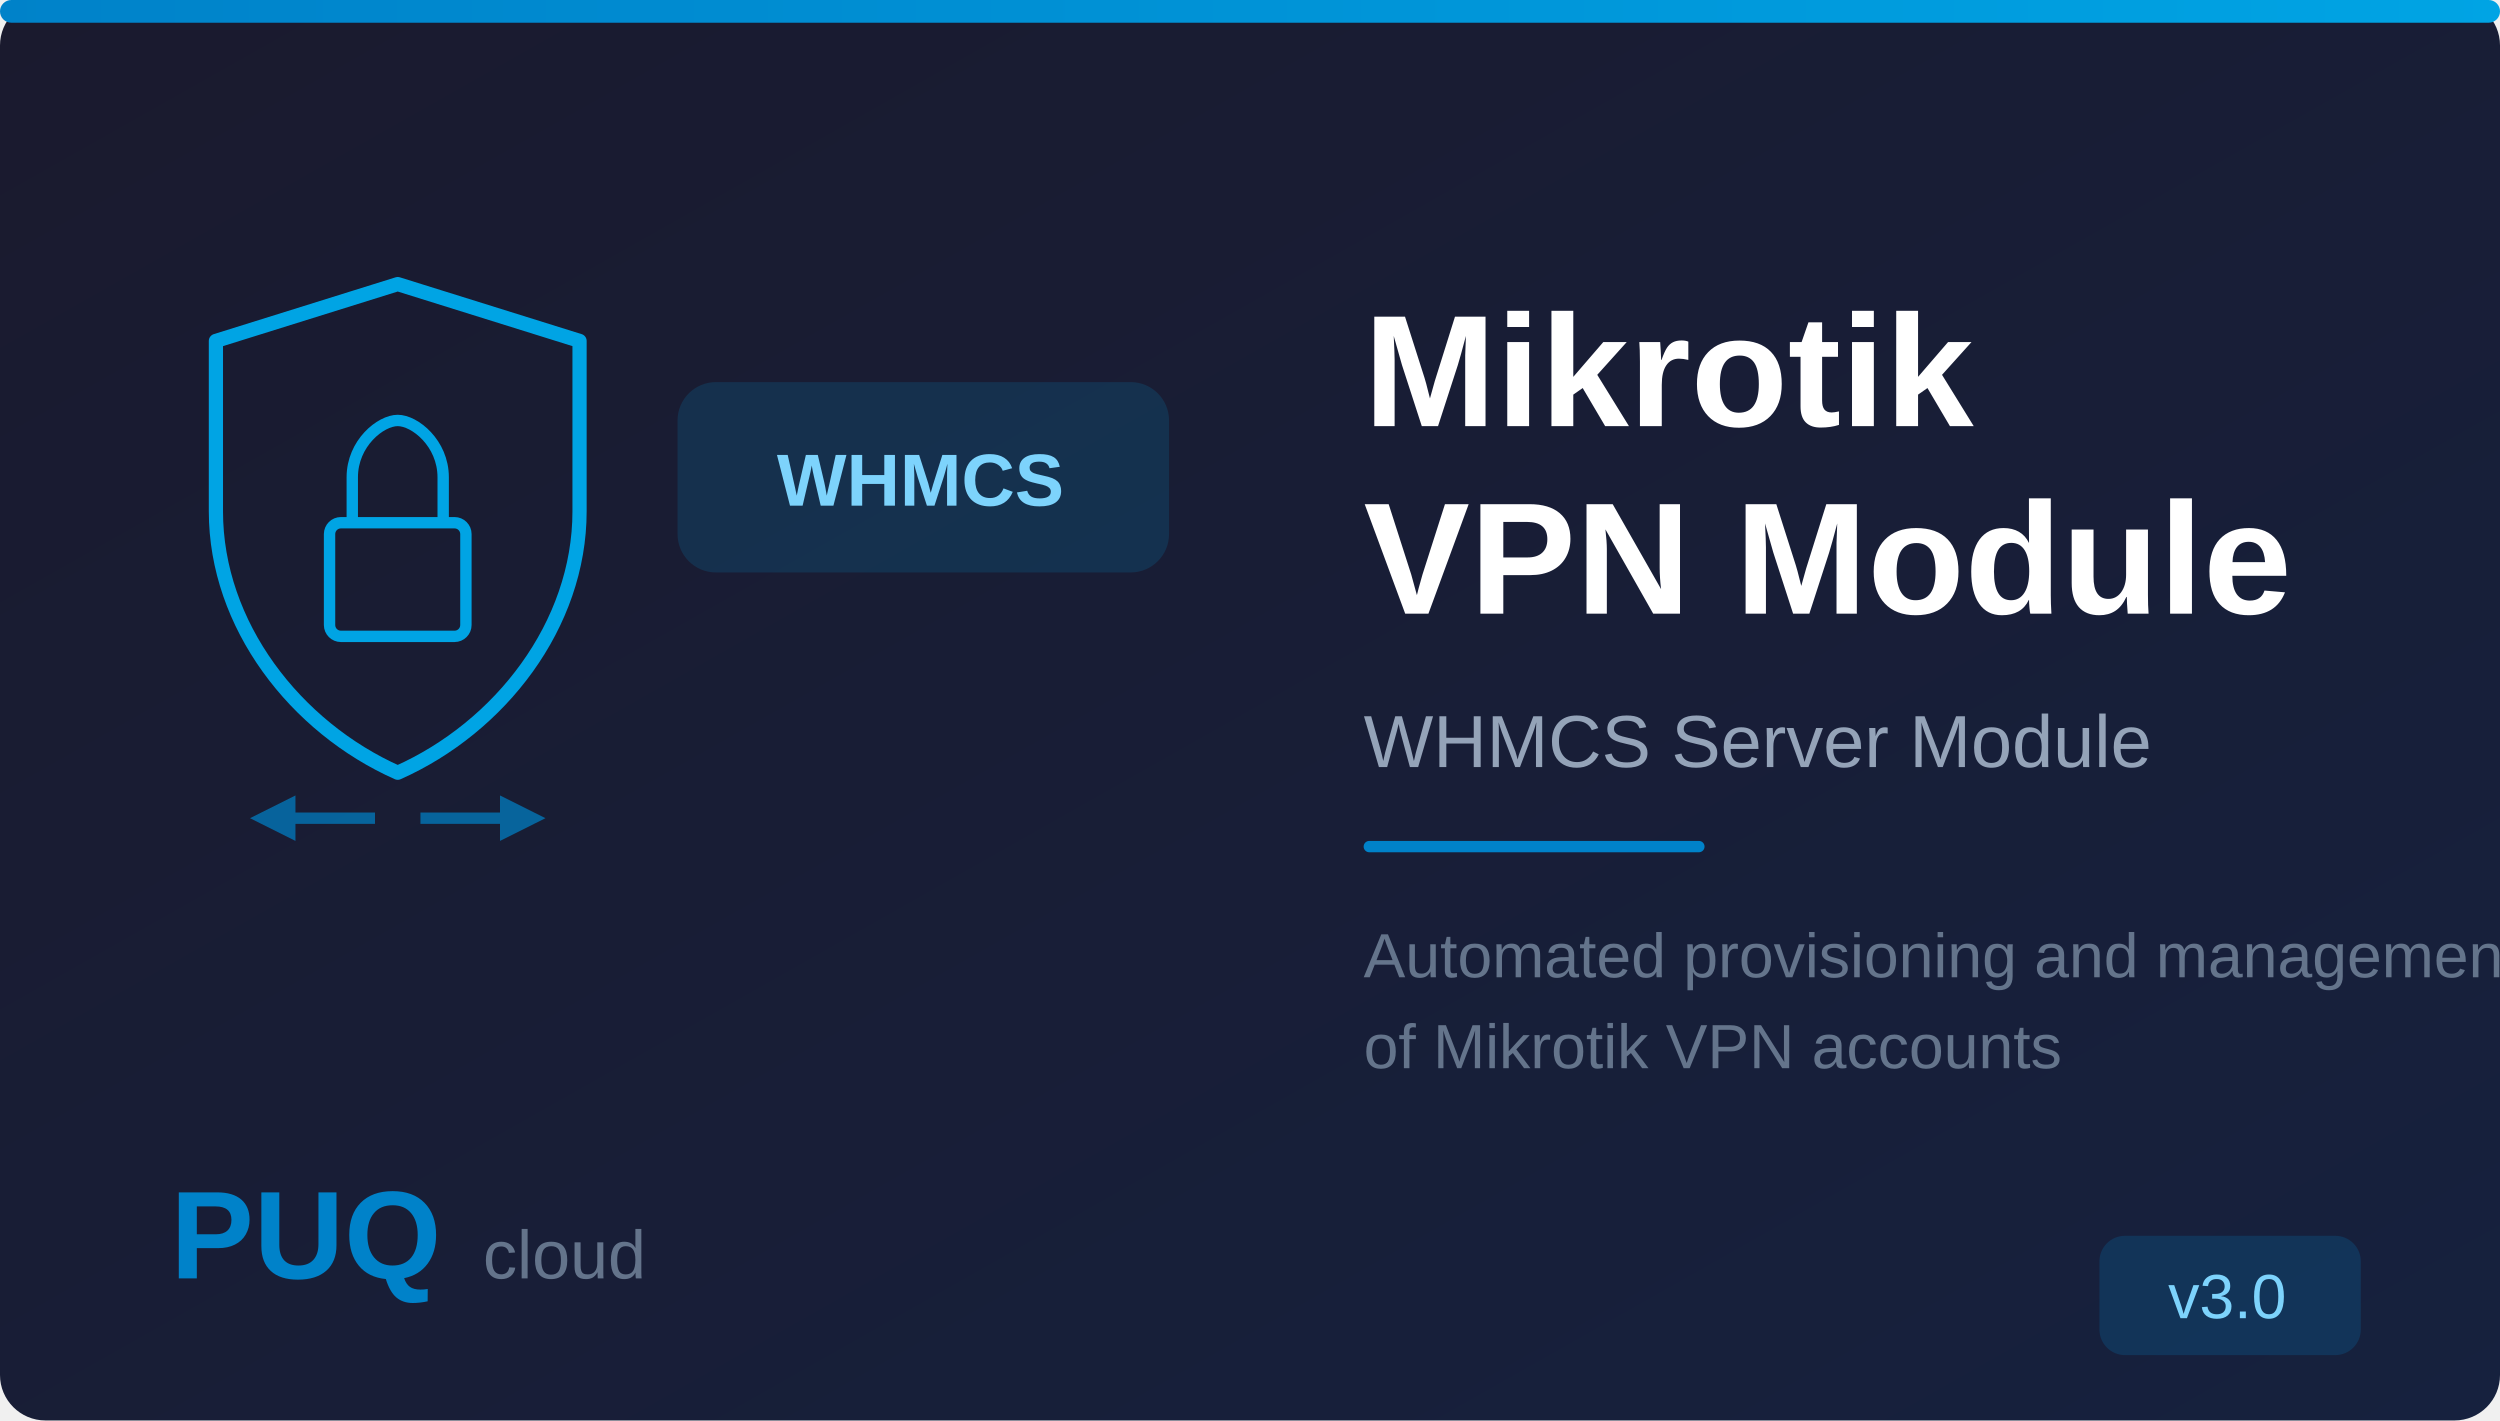
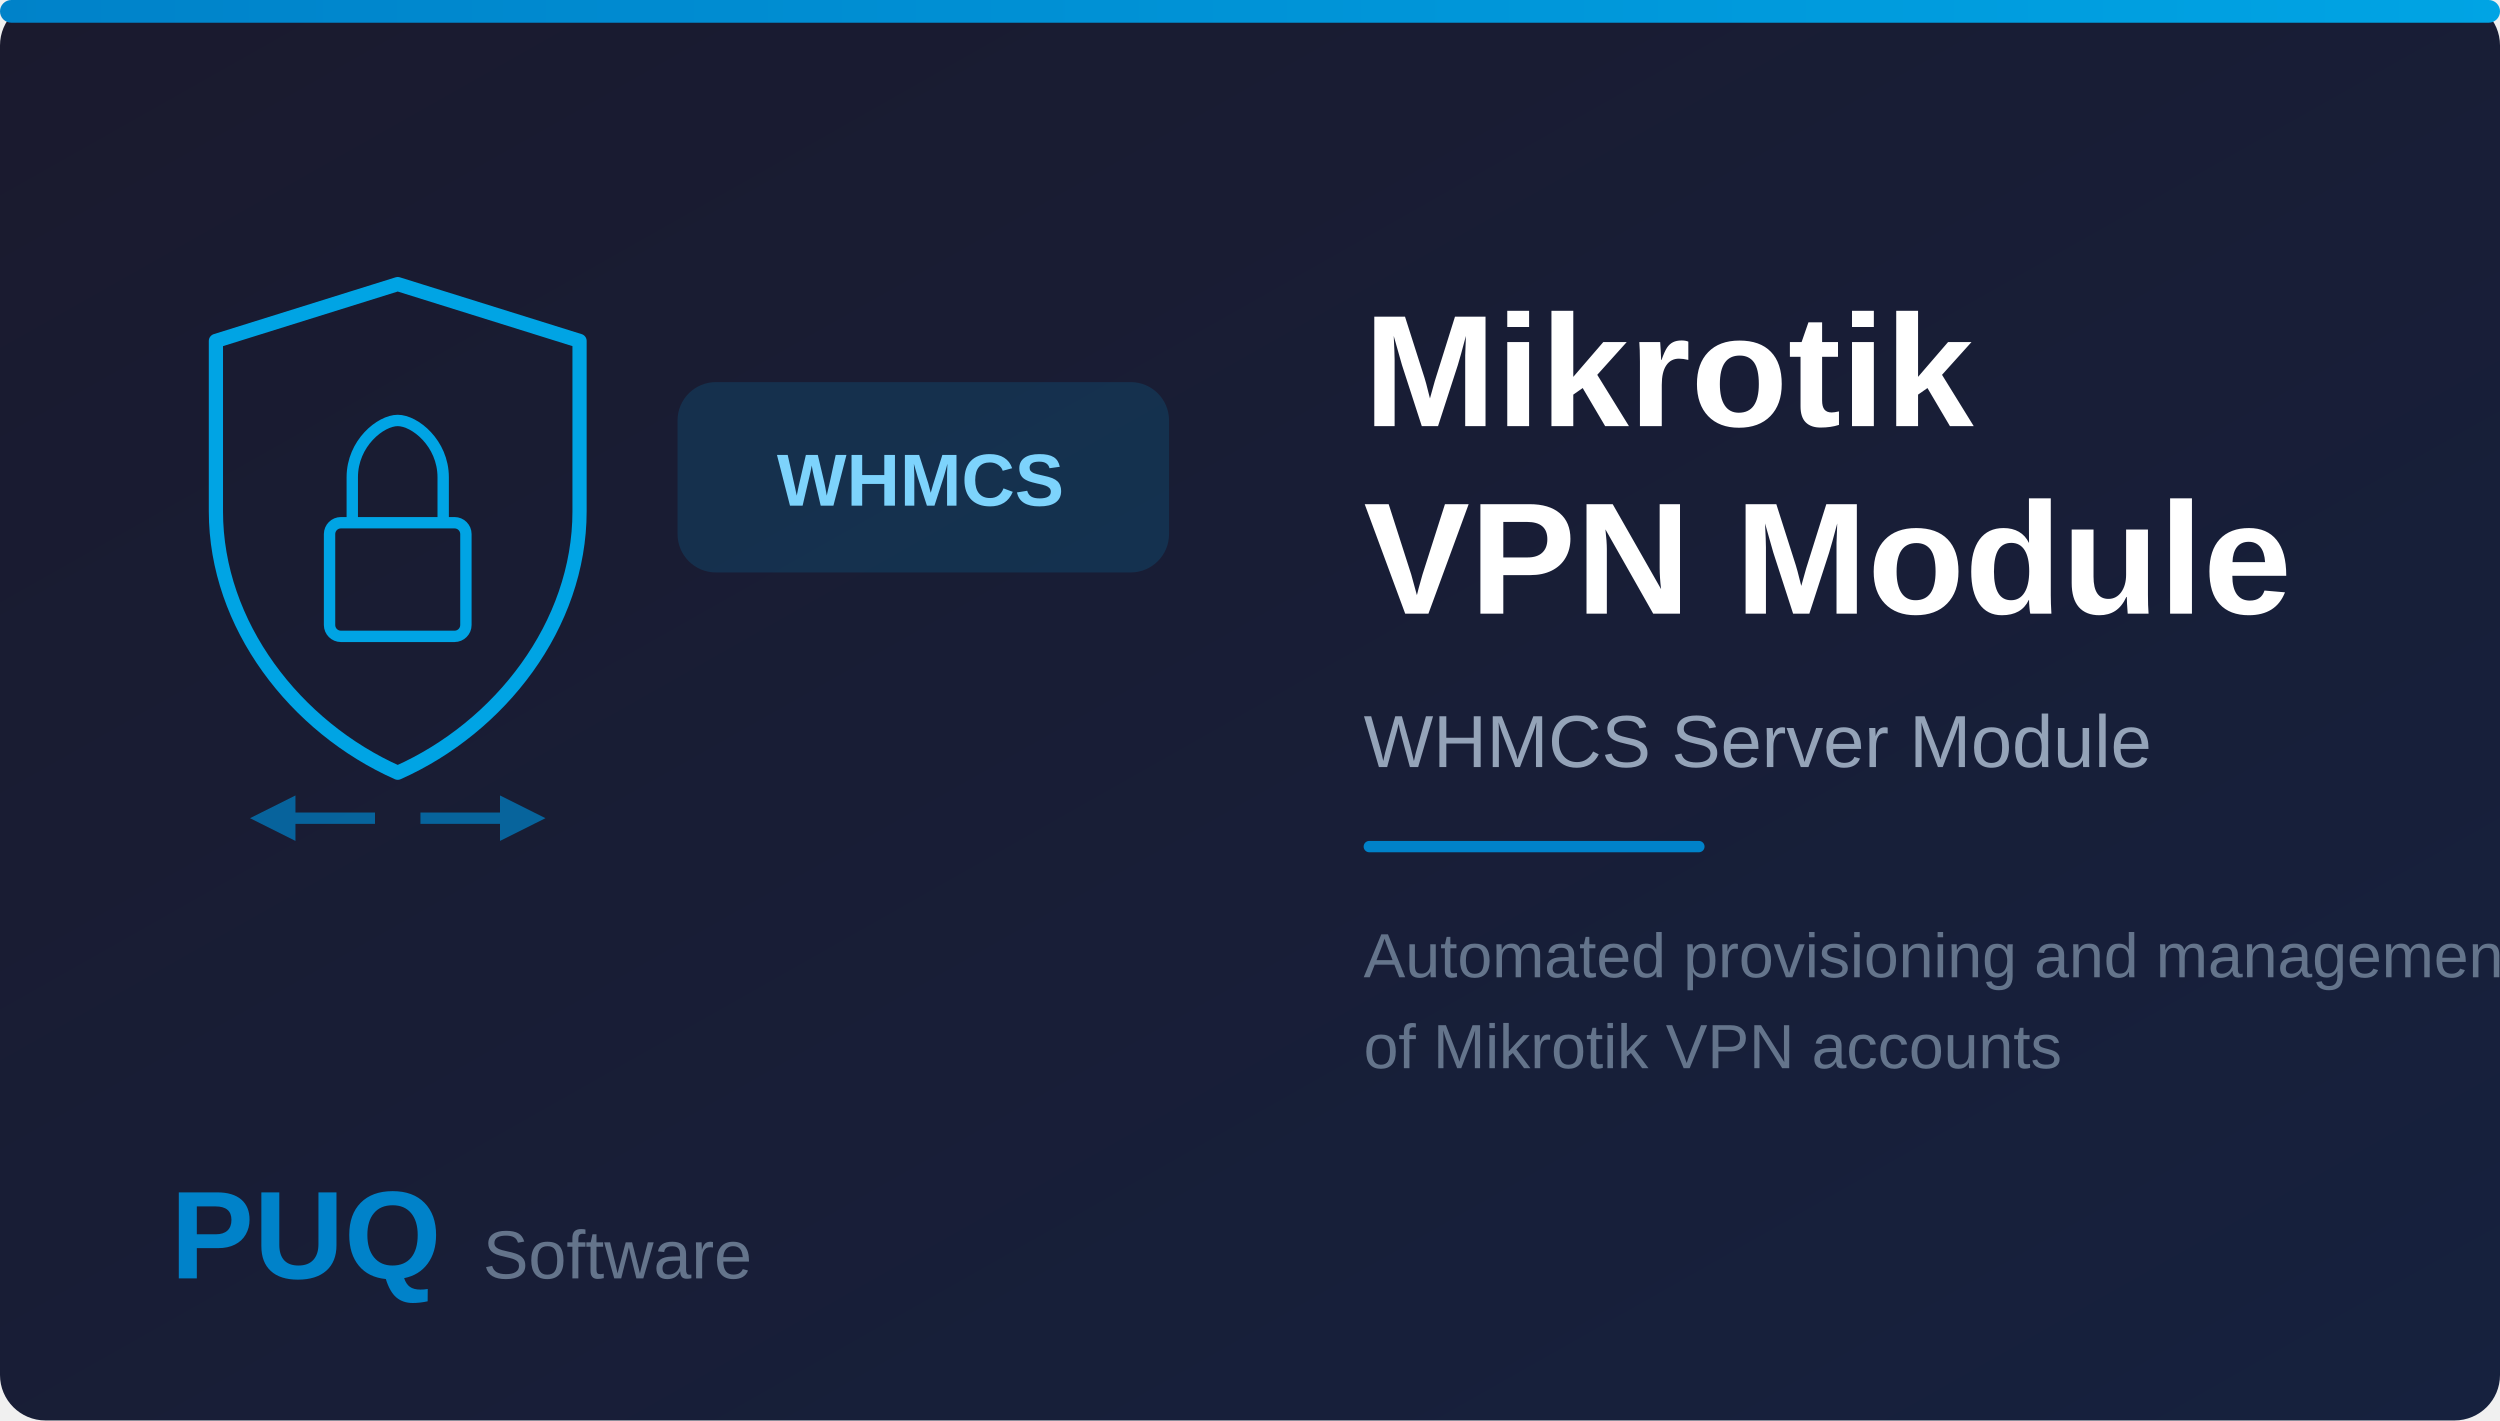
<svg xmlns="http://www.w3.org/2000/svg" width="440" height="250" viewBox="0 0 440 250">
  <defs>
    <linearGradient id="bg" x1="0%" y1="0%" x2="100%" y2="100%">
      <stop offset="0%" style="stop-color:#1a1a2e;stop-opacity:1" />
      <stop offset="100%" style="stop-color:#16213e;stop-opacity:1" />
    </linearGradient>
    <linearGradient id="accent" x1="0%" y1="0%" x2="100%" y2="0%">
      <stop offset="0%" style="stop-color:#0082c9;stop-opacity:1" />
      <stop offset="100%" style="stop-color:#00a4e4;stop-opacity:1" />
    </linearGradient>
  </defs>
  <rect width="440" height="250" fill="url(#bg)" rx="8" />
  <rect x="0" y="0" width="440" height="4" fill="url(#accent)" rx="2" />
  <g transform="translate(30, 50)">
    <path d="M40,0 L72,10 L72,40 C72,60 58,78 40,86 C22,78 8,60 8,40 L8,10 Z" fill="none" stroke="#00a4e4" stroke-width="2.5" stroke-linejoin="round" />
    <rect x="28" y="42" width="24" height="20" rx="2" fill="none" stroke="#00a4e4" stroke-width="2" />
    <path d="M32,42 L32,34 C32,28 37,24 40,24 C43,24 48,28 48,34 L48,42" fill="none" stroke="#00a4e4" stroke-width="2" stroke-linejoin="round" />
    <g transform="translate(14, 94)">
      <path d="M0,0 L8,-4 L8,-1 L22,-1 L22,1 L8,1 L8,4 Z" fill="#0082c9" opacity="0.7" />
      <path d="M52,0 L44,-4 L44,-1 L30,-1 L30,1 L44,1 L44,4 Z" fill="#0082c9" opacity="0.7" />
    </g>
  </g>
  <g transform="translate(120, 68)">
    <rect x="0" y="0" width="85" height="32" rx="6" fill="#00a4e4" opacity="0.15" stroke="#00a4e4" stroke-width="1.5" />
    <text x="42" y="21" font-family="Arial, sans-serif" font-size="13" font-weight="bold" fill="#7dd3fc" text-anchor="middle">WHMCS</text>
  </g>
  <text x="240" y="75" font-family="Arial, sans-serif" font-size="28" font-weight="bold" fill="white" text-anchor="start">Mikrotik</text>
  <text x="240" y="108" font-family="Arial, sans-serif" font-size="28" font-weight="bold" fill="white" text-anchor="start">VPN Module</text>
  <text x="240" y="135" font-family="Arial, sans-serif" font-size="13" fill="#94a3b8" text-anchor="start">WHMCS Server Module</text>
  <rect x="240" y="148" width="60" height="2" fill="#0082c9" rx="1" />
  <text x="240" y="172" font-family="Arial, sans-serif" font-size="11" fill="#64748b" text-anchor="start">Automated provisioning and management</text>
  <text x="240" y="188" font-family="Arial, sans-serif" font-size="11" fill="#64748b" text-anchor="start">of Mikrotik VPN accounts</text>
  <g transform="translate(30, 210)">
    <text x="0" y="15" font-family="Arial, sans-serif" font-size="22" font-weight="bold" fill="#0082c9">PUQ</text>
-     <text x="55" y="15" font-family="Arial, sans-serif" font-size="12" fill="#64748b">cloud</text>
-   </g>
-   <g transform="translate(370, 218)">
-     <rect x="0" y="0" width="45" height="20" rx="4" fill="#0082c9" opacity="0.2" stroke="#0082c9" stroke-width="1" />
-     <text x="22" y="14" font-family="Arial, sans-serif" font-size="11" fill="#7dd3fc" text-anchor="middle">v3.0</text>
+     <text x="55" y="15" font-family="Arial, sans-serif" font-size="12" fill="#64748b">Software</text>
  </g>
</svg>
